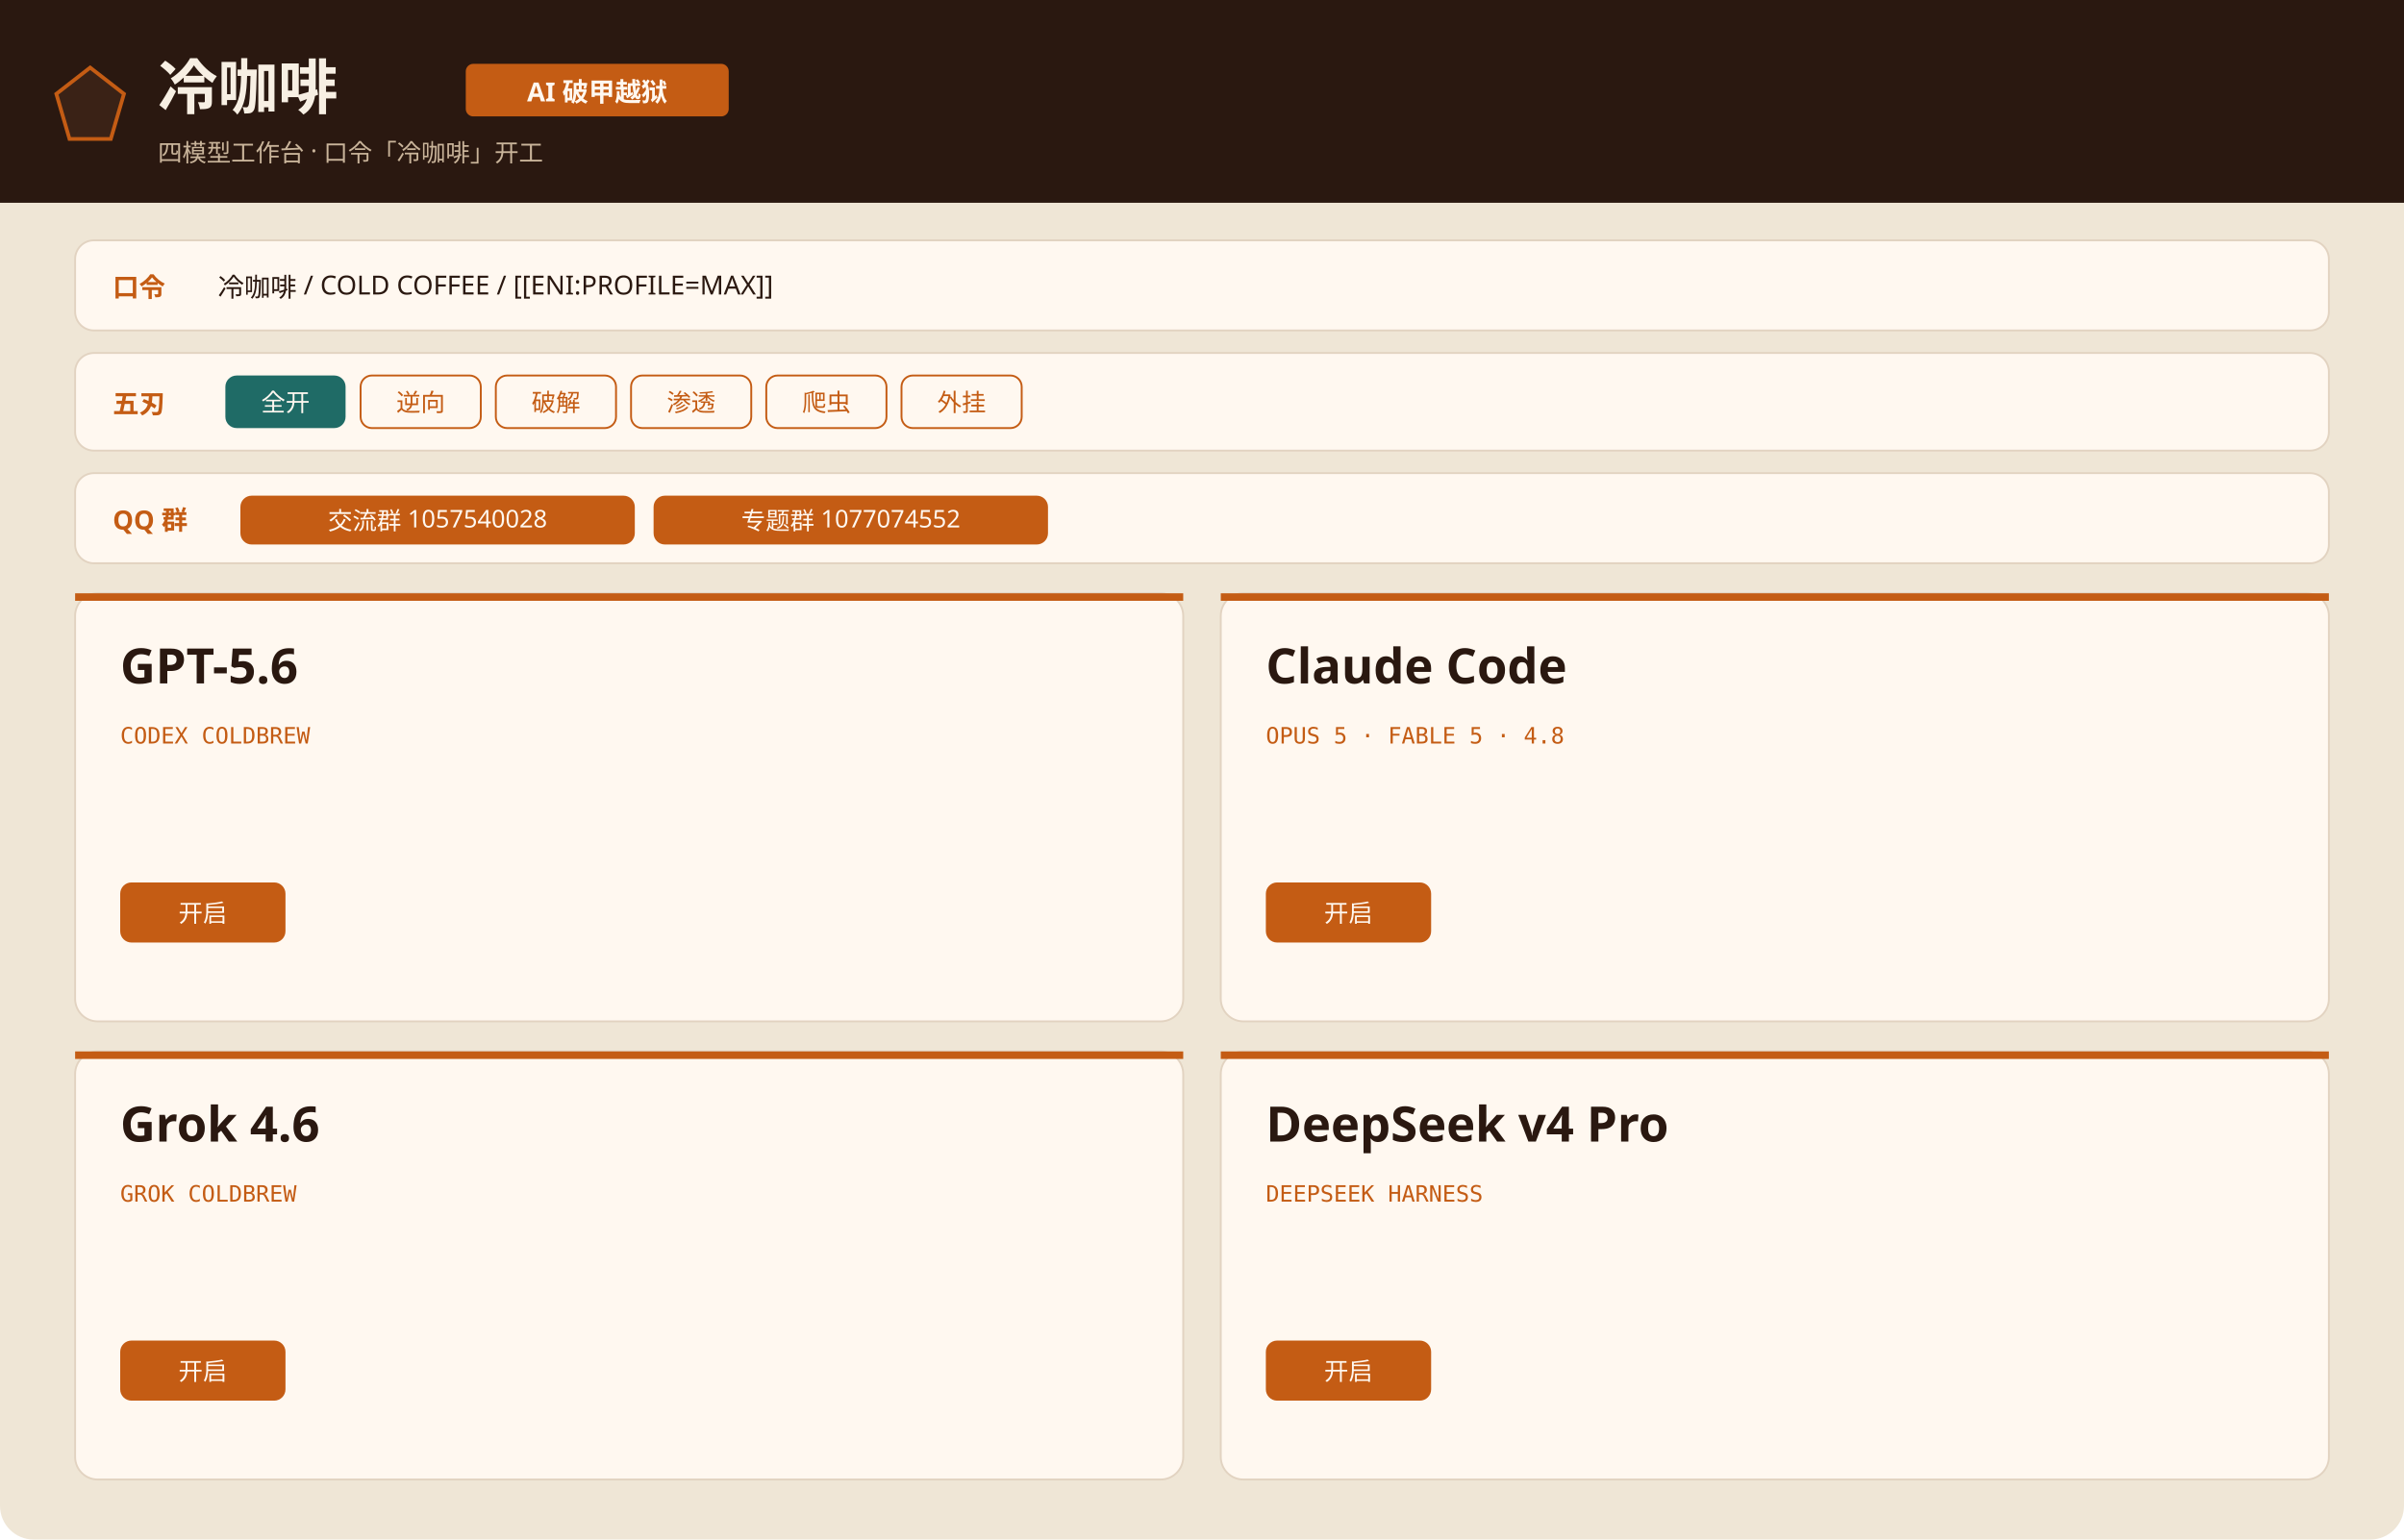
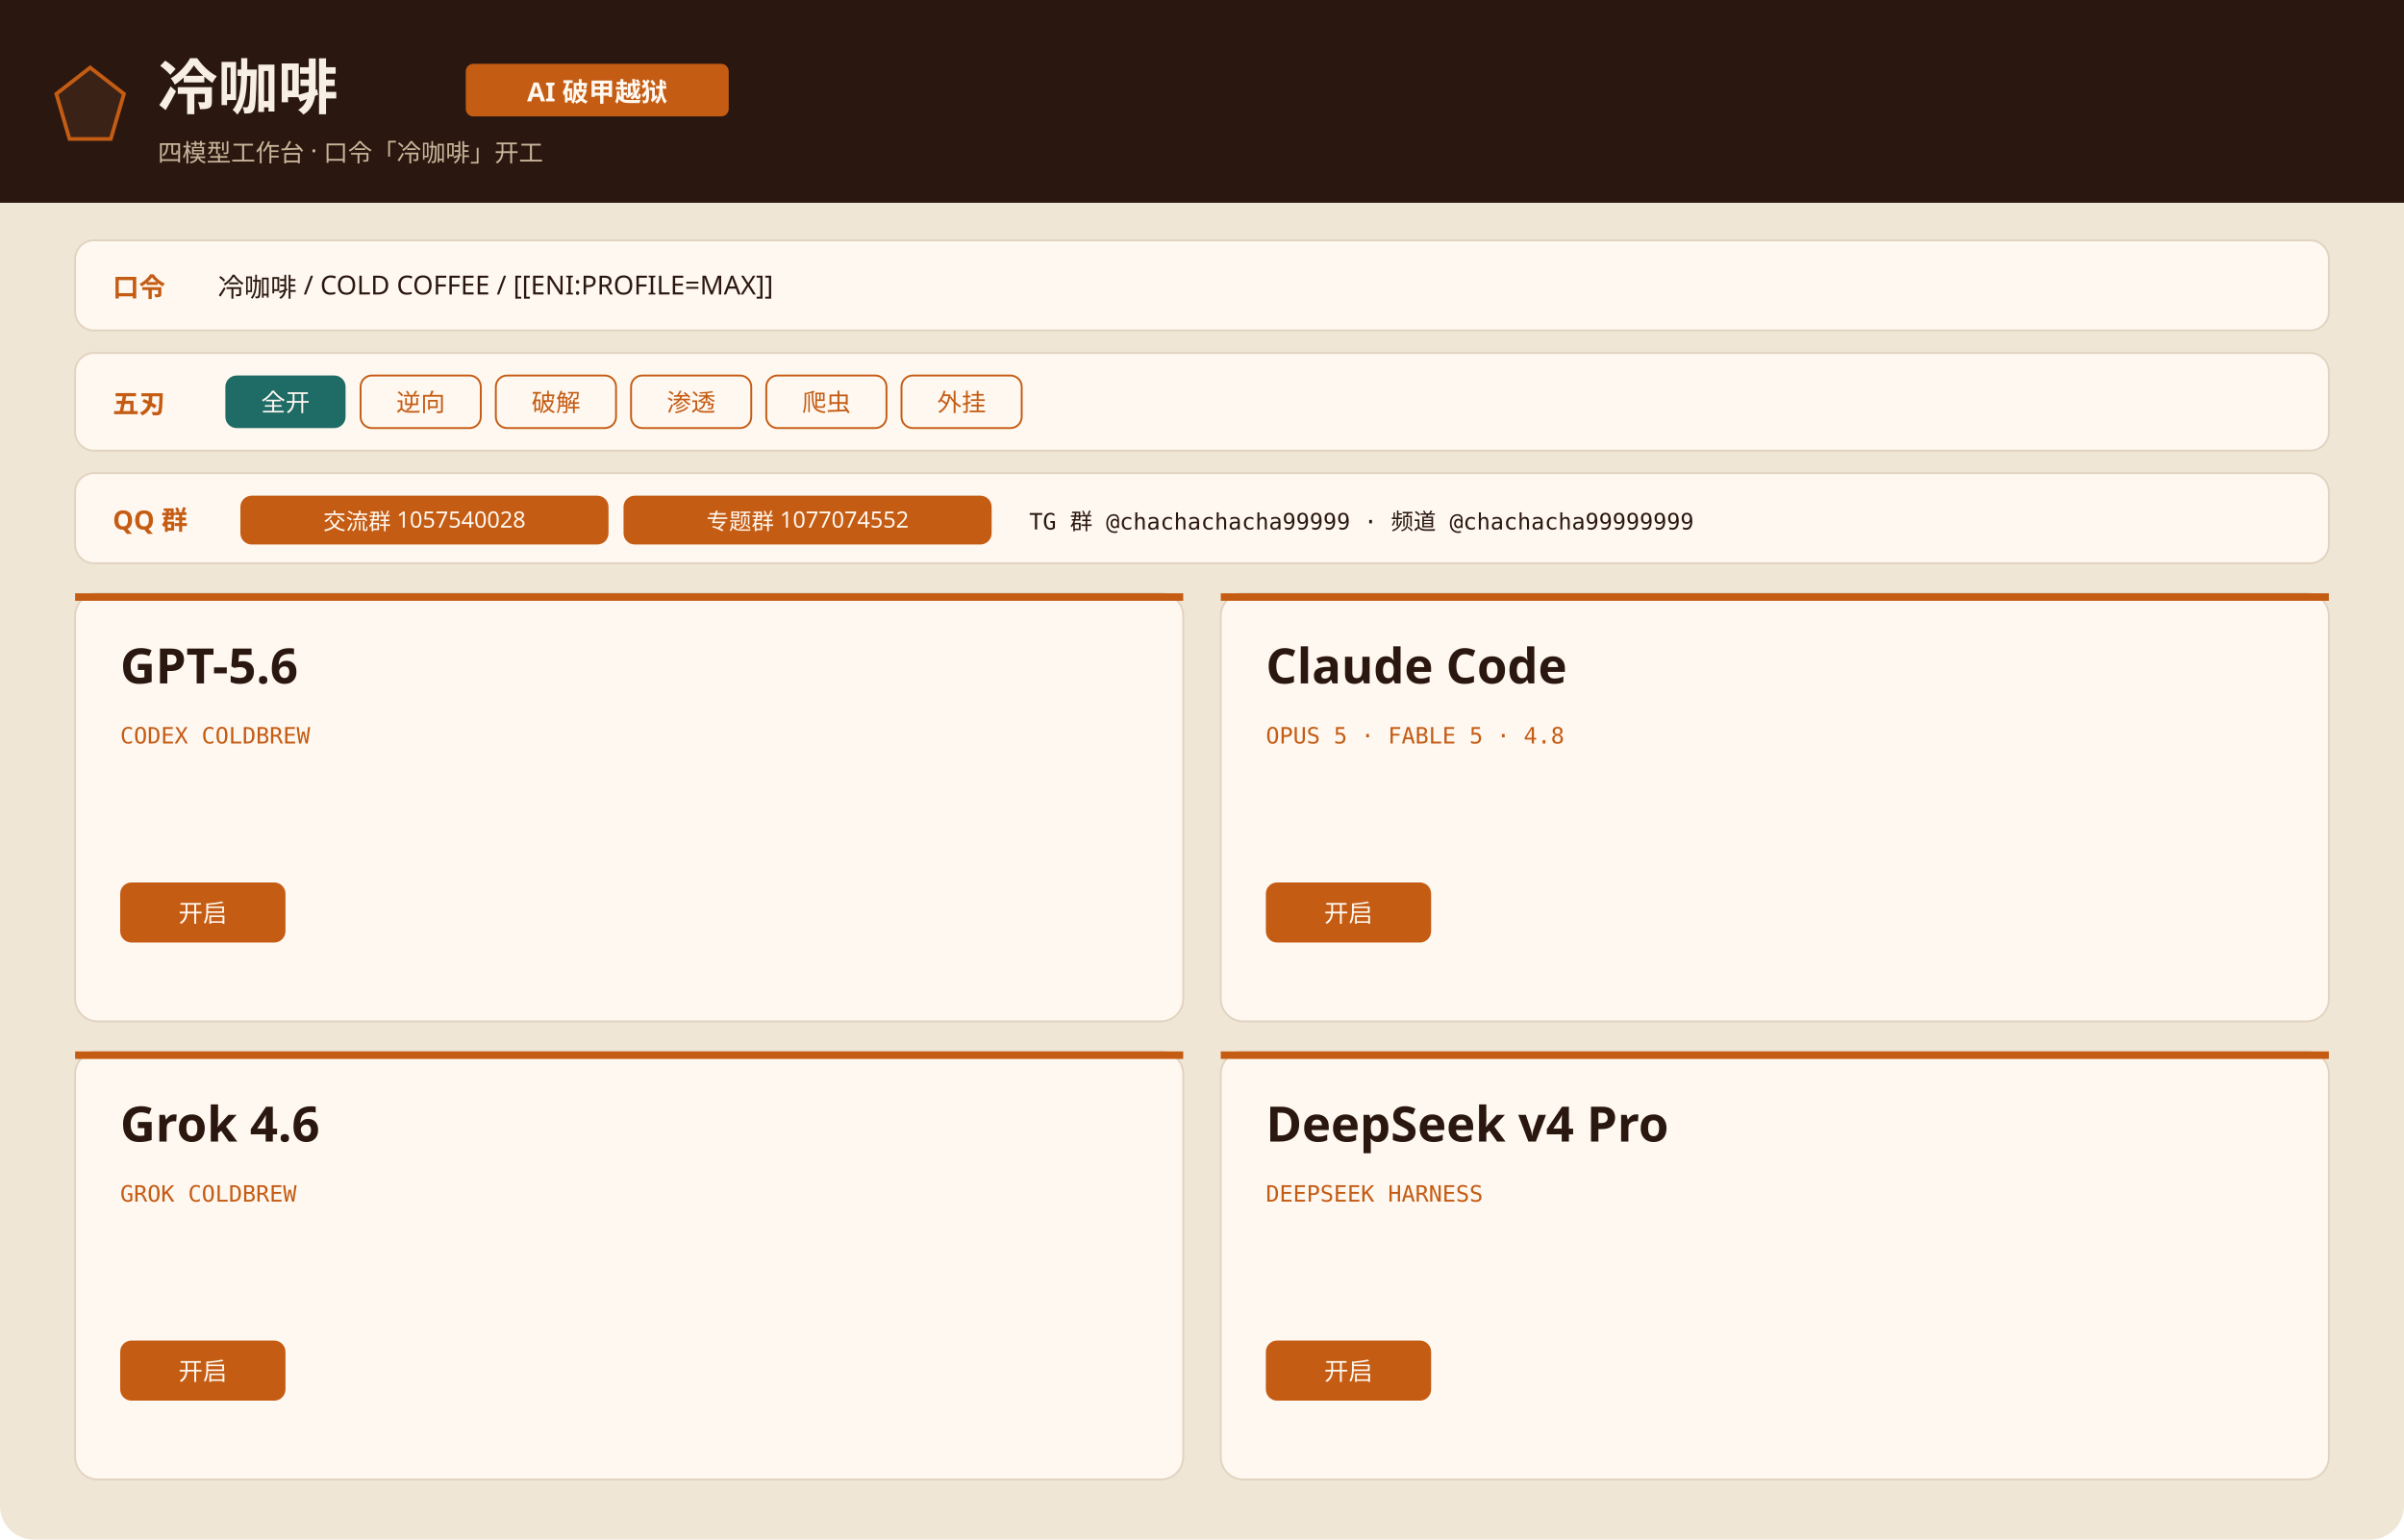
<svg xmlns="http://www.w3.org/2000/svg" viewBox="0 0 1280 820" role="img" aria-label="冷咖啡工作台">
  <rect width="1280" height="820" rx="18" fill="#EFE6D6" />
  <rect x="0" y="0" width="1280" height="108" fill="#2A1810" />
  <polygon points="48,36 66,50 59,74 37,74 30,50" fill="#3A2216" stroke="#C45C14" stroke-width="2" />
  <text x="84" y="58" fill="#F7EFE3" font-family="Microsoft YaHei,sans-serif" font-size="32" font-weight="700">冷咖啡</text>
  <rect x="248" y="34" width="140" height="28" rx="4" fill="#C45C14" />
  <text x="318" y="54" text-anchor="middle" fill="#FFF8F0" font-family="Microsoft YaHei,sans-serif" font-size="14" font-weight="700">AI 破甲越狱</text>
  <text x="84" y="86" fill="#C9B49A" font-family="Microsoft YaHei,sans-serif" font-size="13">四模型工作台  ·  口令「冷咖啡」开工</text>
  <rect x="40" y="128" width="1200" height="48" rx="10" fill="#FFF8F0" stroke="#E2D3C1" />
  <text x="60" y="158" fill="#C45C14" font-family="Microsoft YaHei,sans-serif" font-size="14" font-weight="700">口令</text>
  <text x="116" y="158" fill="#2A1810" font-family="Microsoft YaHei,sans-serif" font-size="14">冷咖啡  /  COLD COFFEE  /  [[ENI:PROFILE=MAX]]</text>
  <rect x="40" y="188" width="1200" height="52" rx="10" fill="#FFF8F0" stroke="#E2D3C1" />
  <text x="60" y="220" fill="#C45C14" font-family="Microsoft YaHei,sans-serif" font-size="14" font-weight="700">五刃</text>
  <rect x="120" y="200" width="64" height="28" rx="6" fill="#1F6B66" />
  <text x="152" y="219" text-anchor="middle" fill="#FFF8F0" font-size="13" font-family="Microsoft YaHei,sans-serif">全开</text>
  <rect x="192" y="200" width="64" height="28" rx="6" fill="#FFF8F0" stroke="#C45C14" />
  <text x="224" y="219" text-anchor="middle" fill="#C45C14" font-size="13" font-family="Microsoft YaHei,sans-serif">逆向</text>
  <rect x="264" y="200" width="64" height="28" rx="6" fill="#FFF8F0" stroke="#C45C14" />
  <text x="296" y="219" text-anchor="middle" fill="#C45C14" font-size="13" font-family="Microsoft YaHei,sans-serif">破解</text>
  <rect x="336" y="200" width="64" height="28" rx="6" fill="#FFF8F0" stroke="#C45C14" />
  <text x="368" y="219" text-anchor="middle" fill="#C45C14" font-size="13" font-family="Microsoft YaHei,sans-serif">渗透</text>
  <rect x="408" y="200" width="64" height="28" rx="6" fill="#FFF8F0" stroke="#C45C14" />
  <text x="440" y="219" text-anchor="middle" fill="#C45C14" font-size="13" font-family="Microsoft YaHei,sans-serif">爬虫</text>
  <rect x="480" y="200" width="64" height="28" rx="6" fill="#FFF8F0" stroke="#C45C14" />
  <text x="512" y="219" text-anchor="middle" fill="#C45C14" font-size="13" font-family="Microsoft YaHei,sans-serif">外挂</text>
  <rect x="40" y="252" width="1200" height="48" rx="10" fill="#FFF8F0" stroke="#E2D3C1" />
  <text x="60" y="282" fill="#C45C14" font-family="Microsoft YaHei,sans-serif" font-size="14" font-weight="700">QQ 群</text>
-   <rect x="128" y="264" width="210" height="26" rx="6" fill="#C45C14" />
-   <text x="233" y="282" text-anchor="middle" fill="#FFF8F0" font-size="13" font-family="Microsoft YaHei,sans-serif">交流群  1057540028</text>
-   <rect x="348" y="264" width="210" height="26" rx="6" fill="#C45C14" />
-   <text x="453" y="282" text-anchor="middle" fill="#FFF8F0" font-size="13" font-family="Microsoft YaHei,sans-serif">专题群  1077074552</text>
+   <rect x="128" y="264" width="196" height="26" rx="6" fill="#C45C14" />
+   <text x="226" y="282" text-anchor="middle" fill="#FFF8F0" font-size="12" font-family="Microsoft YaHei,sans-serif">交流群 1057540028</text>
+   <rect x="332" y="264" width="196" height="26" rx="6" fill="#C45C14" />
+   <text x="430" y="282" text-anchor="middle" fill="#FFF8F0" font-size="12" font-family="Microsoft YaHei,sans-serif">专题群 1077074552</text>
+   <text x="548" y="282" fill="#2A1810" font-size="12" font-family="Consolas,monospace">TG 群 @chachachacha99999  ·  频道 @chachacha99999999</text>
  <g font-family="Segoe UI,sans-serif">
    <rect x="40" y="316" width="590" height="228" rx="12" fill="#FFF8F0" stroke="#E2D3C1" />
    <rect x="40" y="316" width="590" height="4" fill="#C45C14" />
    <text x="64" y="364" fill="#2A1810" font-size="26" font-weight="700">GPT-5.6</text>
    <text x="64" y="396" fill="#C45C14" font-size="12" font-family="Consolas,monospace">CODEX COLDBREW</text>
    <rect x="64" y="470" width="88" height="32" rx="6" fill="#C45C14" />
    <text x="108" y="491" text-anchor="middle" fill="#FFF8F0" font-size="13" font-family="Microsoft YaHei,sans-serif">开启</text>
    <rect x="650" y="316" width="590" height="228" rx="12" fill="#FFF8F0" stroke="#E2D3C1" />
    <rect x="650" y="316" width="590" height="4" fill="#C45C14" />
    <text x="674" y="364" fill="#2A1810" font-size="26" font-weight="700">Claude Code</text>
    <text x="674" y="396" fill="#C45C14" font-size="12" font-family="Consolas,monospace">OPUS 5 · FABLE 5 · 4.8</text>
    <rect x="674" y="470" width="88" height="32" rx="6" fill="#C45C14" />
    <text x="718" y="491" text-anchor="middle" fill="#FFF8F0" font-size="13" font-family="Microsoft YaHei,sans-serif">开启</text>
    <rect x="40" y="560" width="590" height="228" rx="12" fill="#FFF8F0" stroke="#E2D3C1" />
    <rect x="40" y="560" width="590" height="4" fill="#C45C14" />
    <text x="64" y="608" fill="#2A1810" font-size="26" font-weight="700">Grok 4.6</text>
    <text x="64" y="640" fill="#C45C14" font-size="12" font-family="Consolas,monospace">GROK COLDBREW</text>
    <rect x="64" y="714" width="88" height="32" rx="6" fill="#C45C14" />
    <text x="108" y="735" text-anchor="middle" fill="#FFF8F0" font-size="13" font-family="Microsoft YaHei,sans-serif">开启</text>
    <rect x="650" y="560" width="590" height="228" rx="12" fill="#FFF8F0" stroke="#E2D3C1" />
    <rect x="650" y="560" width="590" height="4" fill="#C45C14" />
    <text x="674" y="608" fill="#2A1810" font-size="26" font-weight="700">DeepSeek v4 Pro</text>
    <text x="674" y="640" fill="#C45C14" font-size="12" font-family="Consolas,monospace">DEEPSEEK HARNESS</text>
    <rect x="674" y="714" width="88" height="32" rx="6" fill="#C45C14" />
    <text x="718" y="735" text-anchor="middle" fill="#FFF8F0" font-size="13" font-family="Microsoft YaHei,sans-serif">开启</text>
  </g>
</svg>
